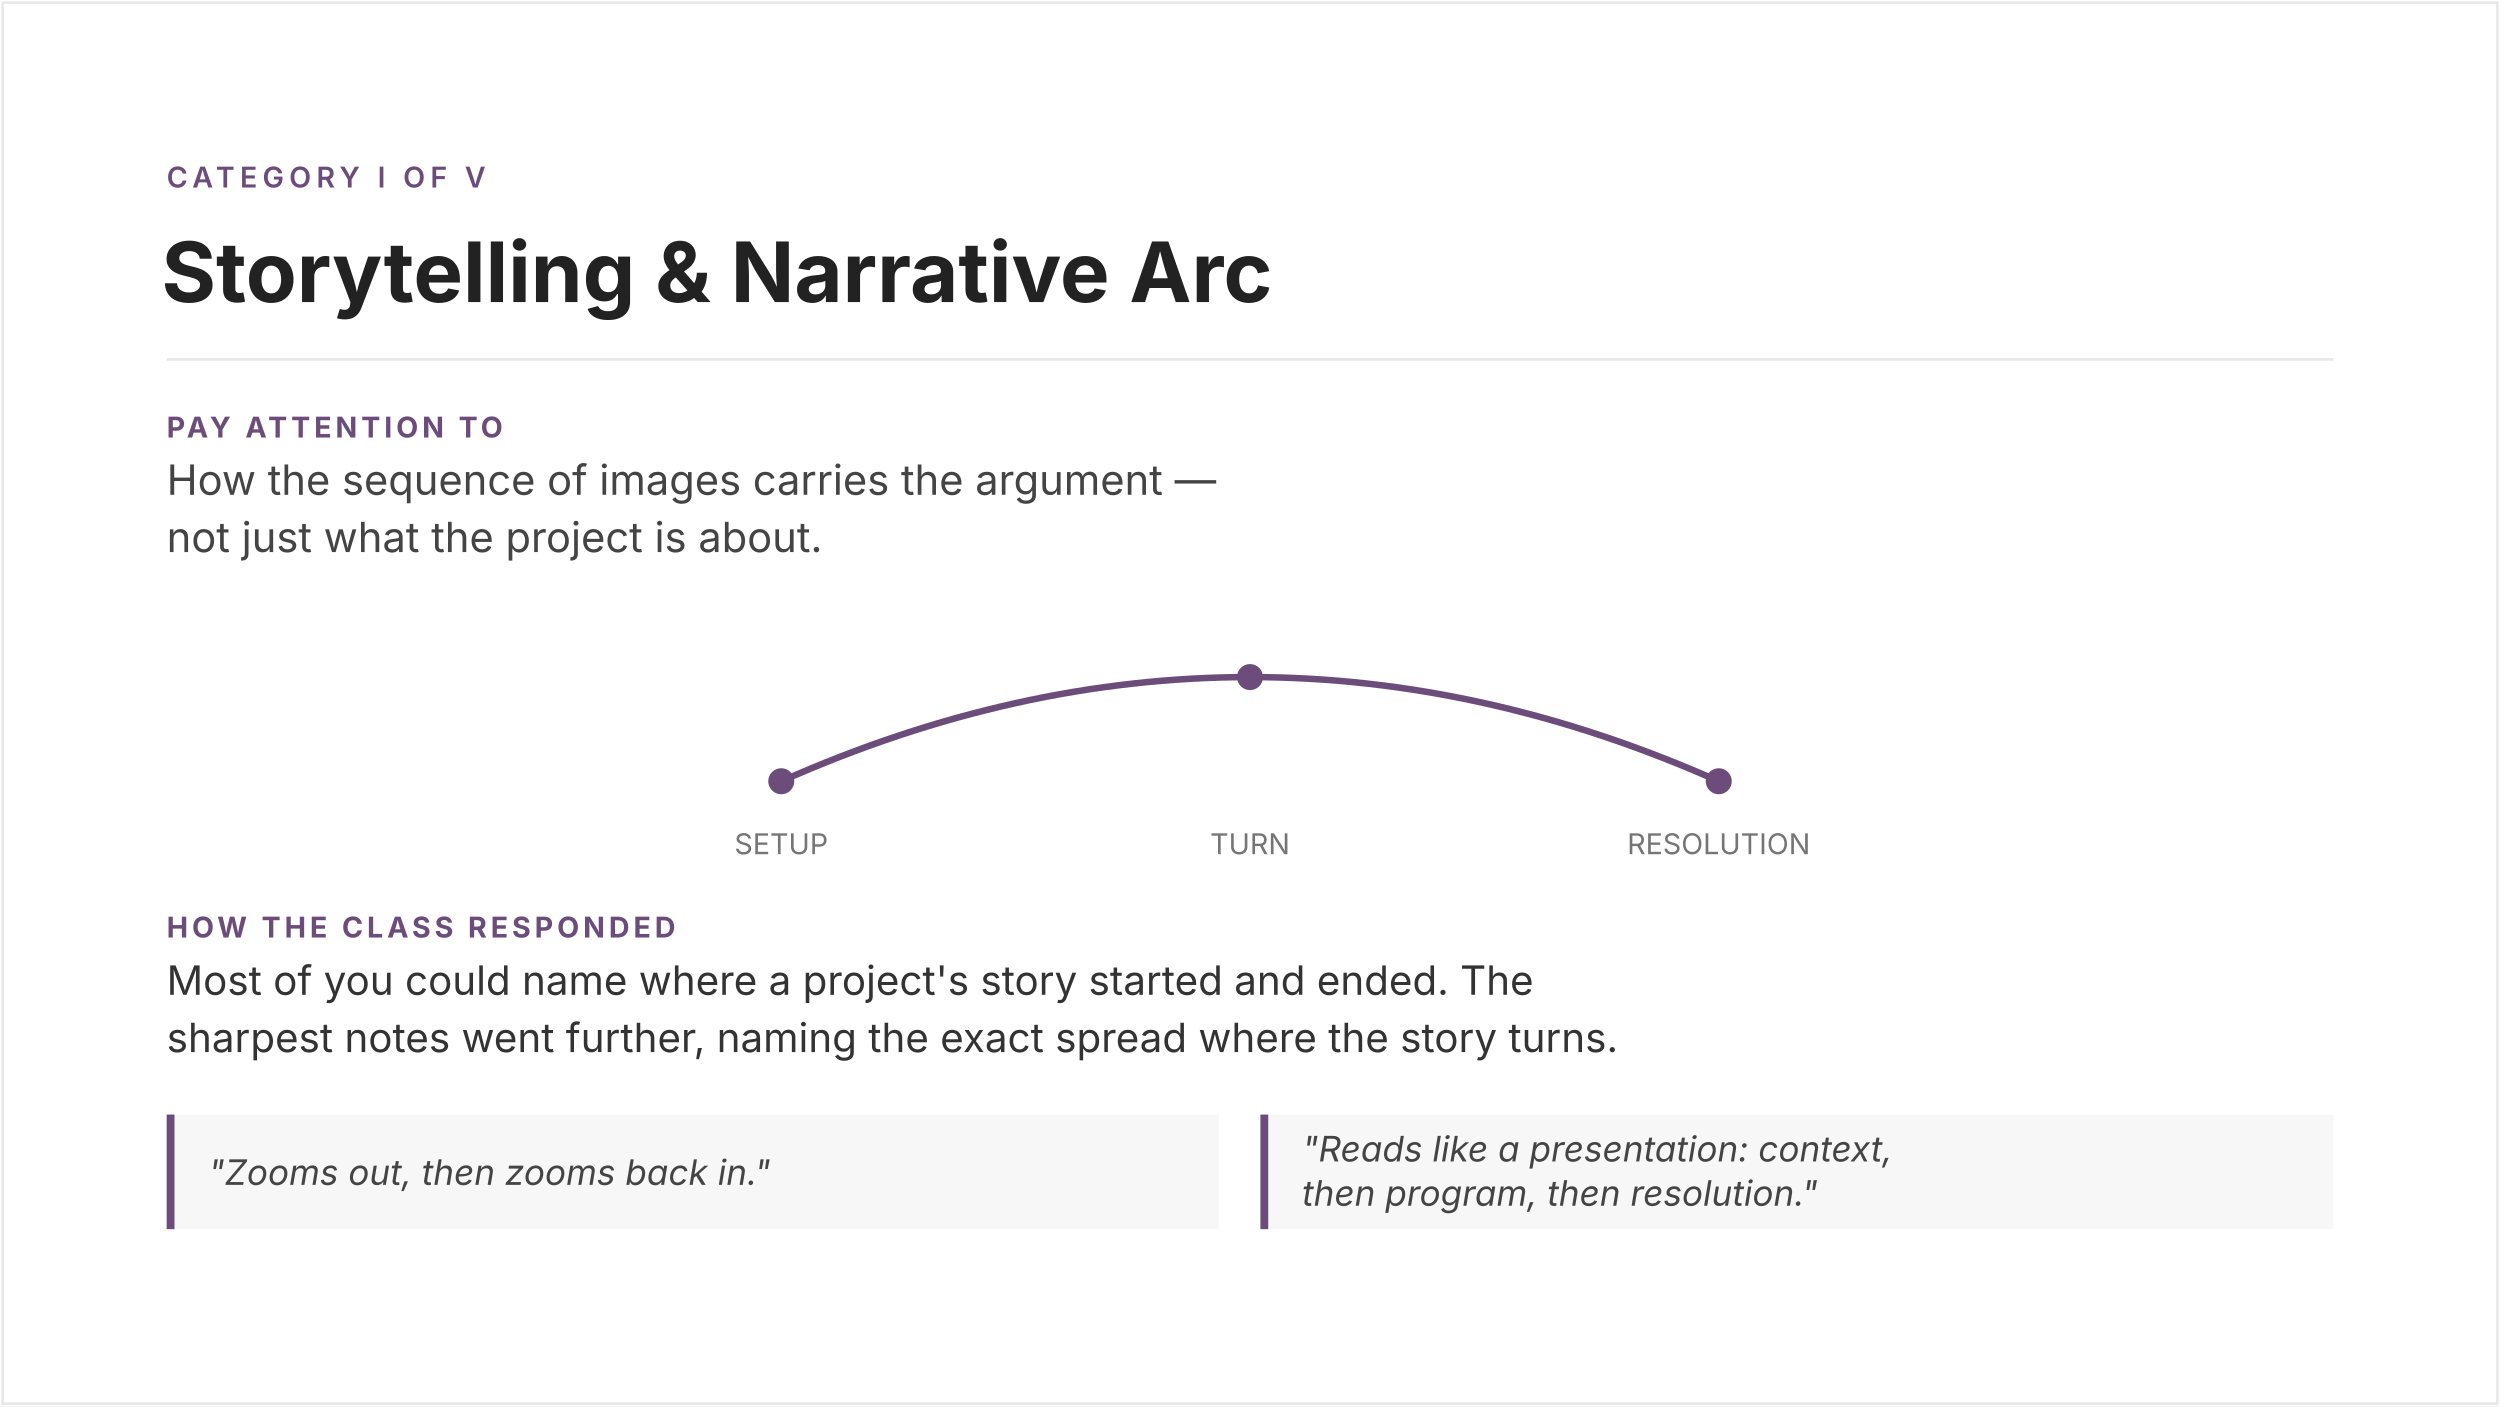
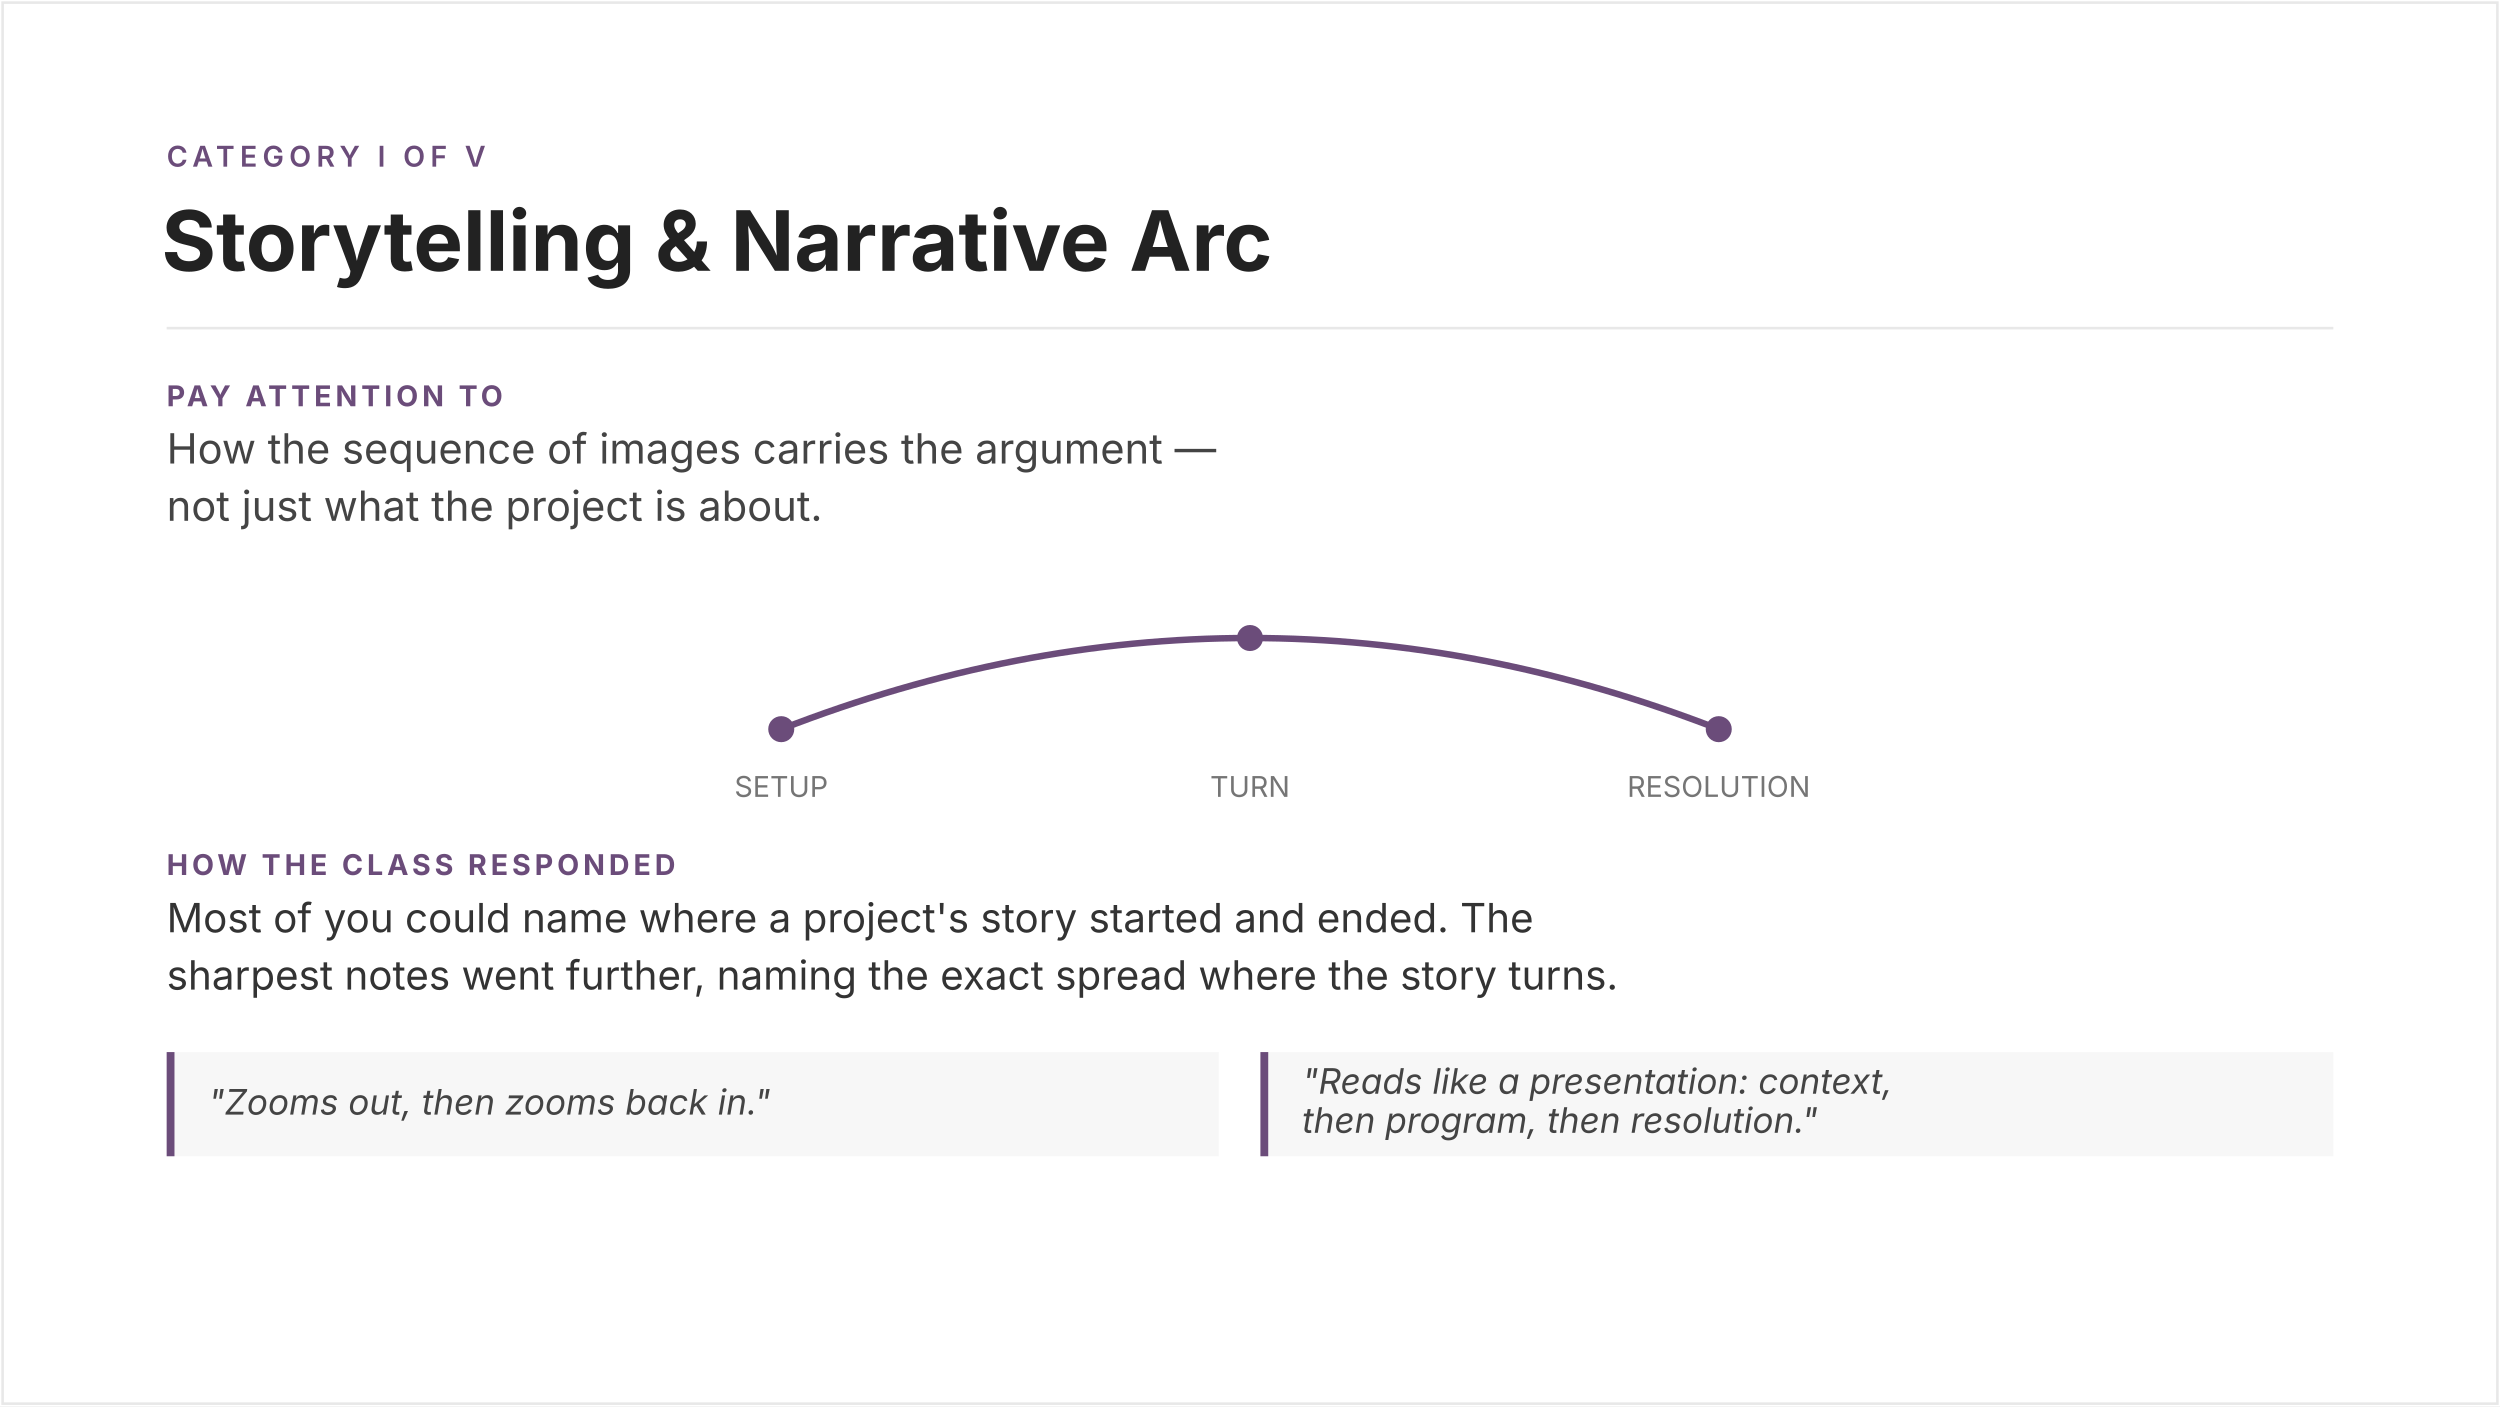
<svg xmlns="http://www.w3.org/2000/svg" width="960" height="540" viewBox="0 0 960 540" font-family="'Inter','Helvetica Neue',Arial,sans-serif">
  <rect x="0" y="0" width="960" height="540" fill="#fff" />
  <rect x="1" y="1" width="958" height="538" fill="none" stroke="#e8e8e8" stroke-width="1" />
-   <text x="64" y="72" font-size="11" font-weight="600" letter-spacing="2" fill="#6b4c7a">CATEGORY I OF V</text>
-   <text x="62" y="116" font-size="32" font-weight="700" fill="#222">Storytelling &amp; Narrative Arc</text>
-   <line x1="64" y1="138" x2="896" y2="138" stroke="#e8e8e8" stroke-width="1" />
-   <text x="64" y="168" font-size="11" font-weight="700" letter-spacing="1.5" fill="#6b4c7a">PAY ATTENTION TO</text>
-   <text x="64" y="190" font-size="16" fill="#444">How the sequence of images carries the argument —</text>
-   <text x="64" y="212" font-size="16" fill="#444">not just what the project is about.</text>
+   <text x="64" y="64" font-size="11" font-weight="600" letter-spacing="2" fill="#6b4c7a">CATEGORY I OF V</text>
+   <text x="62" y="104" font-size="32" font-weight="700" fill="#222">Storytelling &amp; Narrative Arc</text>
+   <line x1="64" y1="126" x2="896" y2="126" stroke="#e8e8e8" stroke-width="1" />
+   <text x="64" y="156" font-size="11" font-weight="700" letter-spacing="1.5" fill="#6b4c7a">PAY ATTENTION TO</text>
+   <text x="64" y="178" font-size="16" fill="#444">How the sequence of images carries the argument —</text>
+   <text x="64" y="200" font-size="16" fill="#444">not just what the project is about.</text>
  <g>
-     <path d="M300,300 Q480,220 660,300" fill="none" stroke="#6b4c7a" stroke-width="2.5" />
-     <circle cx="300" cy="300" r="5" fill="#6b4c7a" />
-     <circle cx="480" cy="260" r="5" fill="#6b4c7a" />
-     <circle cx="660" cy="300" r="5" fill="#6b4c7a" />
-     <text x="300" y="328" font-size="11" fill="#757575" text-anchor="middle">SETUP</text>
-     <text x="480" y="328" font-size="11" fill="#757575" text-anchor="middle">TURN</text>
-     <text x="660" y="328" font-size="11" fill="#757575" text-anchor="middle">RESOLUTION</text>
+     <path d="M300,280 Q480,210 660,280" fill="none" stroke="#6b4c7a" stroke-width="2.5" />
+     <circle cx="300" cy="280" r="5" fill="#6b4c7a" />
+     <circle cx="480" cy="245" r="5" fill="#6b4c7a" />
+     <circle cx="660" cy="280" r="5" fill="#6b4c7a" />
+     <text x="300" y="306" font-size="11" fill="#757575" text-anchor="middle">SETUP</text>
+     <text x="480" y="306" font-size="11" fill="#757575" text-anchor="middle">TURN</text>
+     <text x="660" y="306" font-size="11" fill="#757575" text-anchor="middle">RESOLUTION</text>
  </g>
-   <text x="64" y="360" font-size="11" font-weight="700" letter-spacing="1.5" fill="#6b4c7a">HOW THE CLASS RESPONDED</text>
-   <text x="64" y="382" font-size="15.5" fill="#333">Most of you could name where a project's story started and ended. The</text>
-   <text x="64" y="404" font-size="15.5" fill="#333">sharpest notes went further, naming the exact spread where the story turns.</text>
-   <rect x="64" y="428" width="404" height="44" fill="#f7f7f7" />
-   <rect x="64" y="428" width="3" height="44" fill="#6b4c7a" />
-   <text x="80" y="455" font-size="13.5" fill="#444" font-style="italic">"Zooms out, then zooms back in."</text>
-   <rect x="484" y="428" width="412" height="44" fill="#f7f7f7" />
-   <rect x="484" y="428" width="3" height="44" fill="#6b4c7a" />
-   <text x="500" y="446" font-size="13.5" fill="#444" font-style="italic">"Reads like a presentation: context,</text>
-   <text x="500" y="463" font-size="13.5" fill="#444" font-style="italic">then program, then resolution."</text>
+   <text x="64" y="336" font-size="11" font-weight="700" letter-spacing="1.5" fill="#6b4c7a">HOW THE CLASS RESPONDED</text>
+   <text x="64" y="358" font-size="15.5" fill="#333">Most of you could name where a project's story started and ended. The</text>
+   <text x="64" y="380" font-size="15.5" fill="#333">sharpest notes went further, naming the exact spread where the story turns.</text>
+   <rect x="64" y="404" width="404" height="40" fill="#f7f7f7" />
+   <rect x="64" y="404" width="3" height="40" fill="#6b4c7a" />
+   <text x="80" y="428" font-size="13.5" fill="#444" font-style="italic">"Zooms out, then zooms back in."</text>
+   <rect x="484" y="404" width="412" height="40" fill="#f7f7f7" />
+   <rect x="484" y="404" width="3" height="40" fill="#6b4c7a" />
+   <text x="500" y="420" font-size="13.5" fill="#444" font-style="italic">"Reads like a presentation: context,</text>
+   <text x="500" y="435" font-size="13.5" fill="#444" font-style="italic">then program, then resolution."</text>
</svg>
